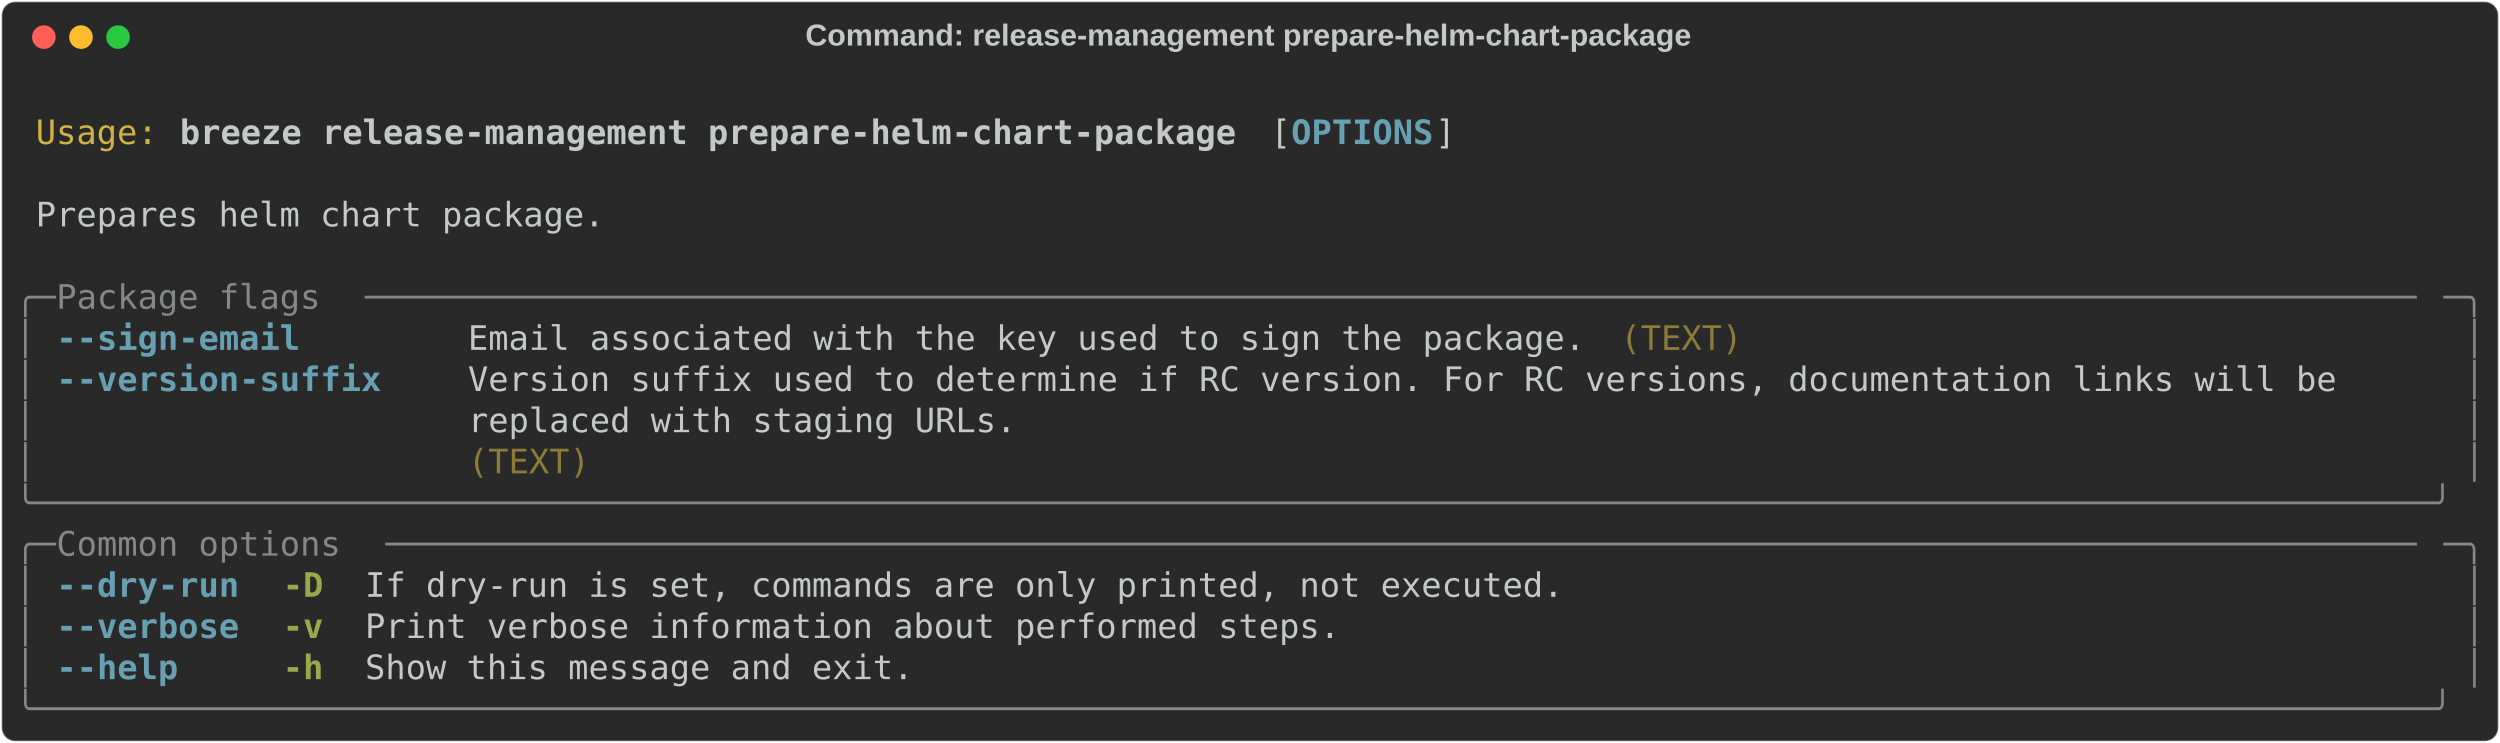
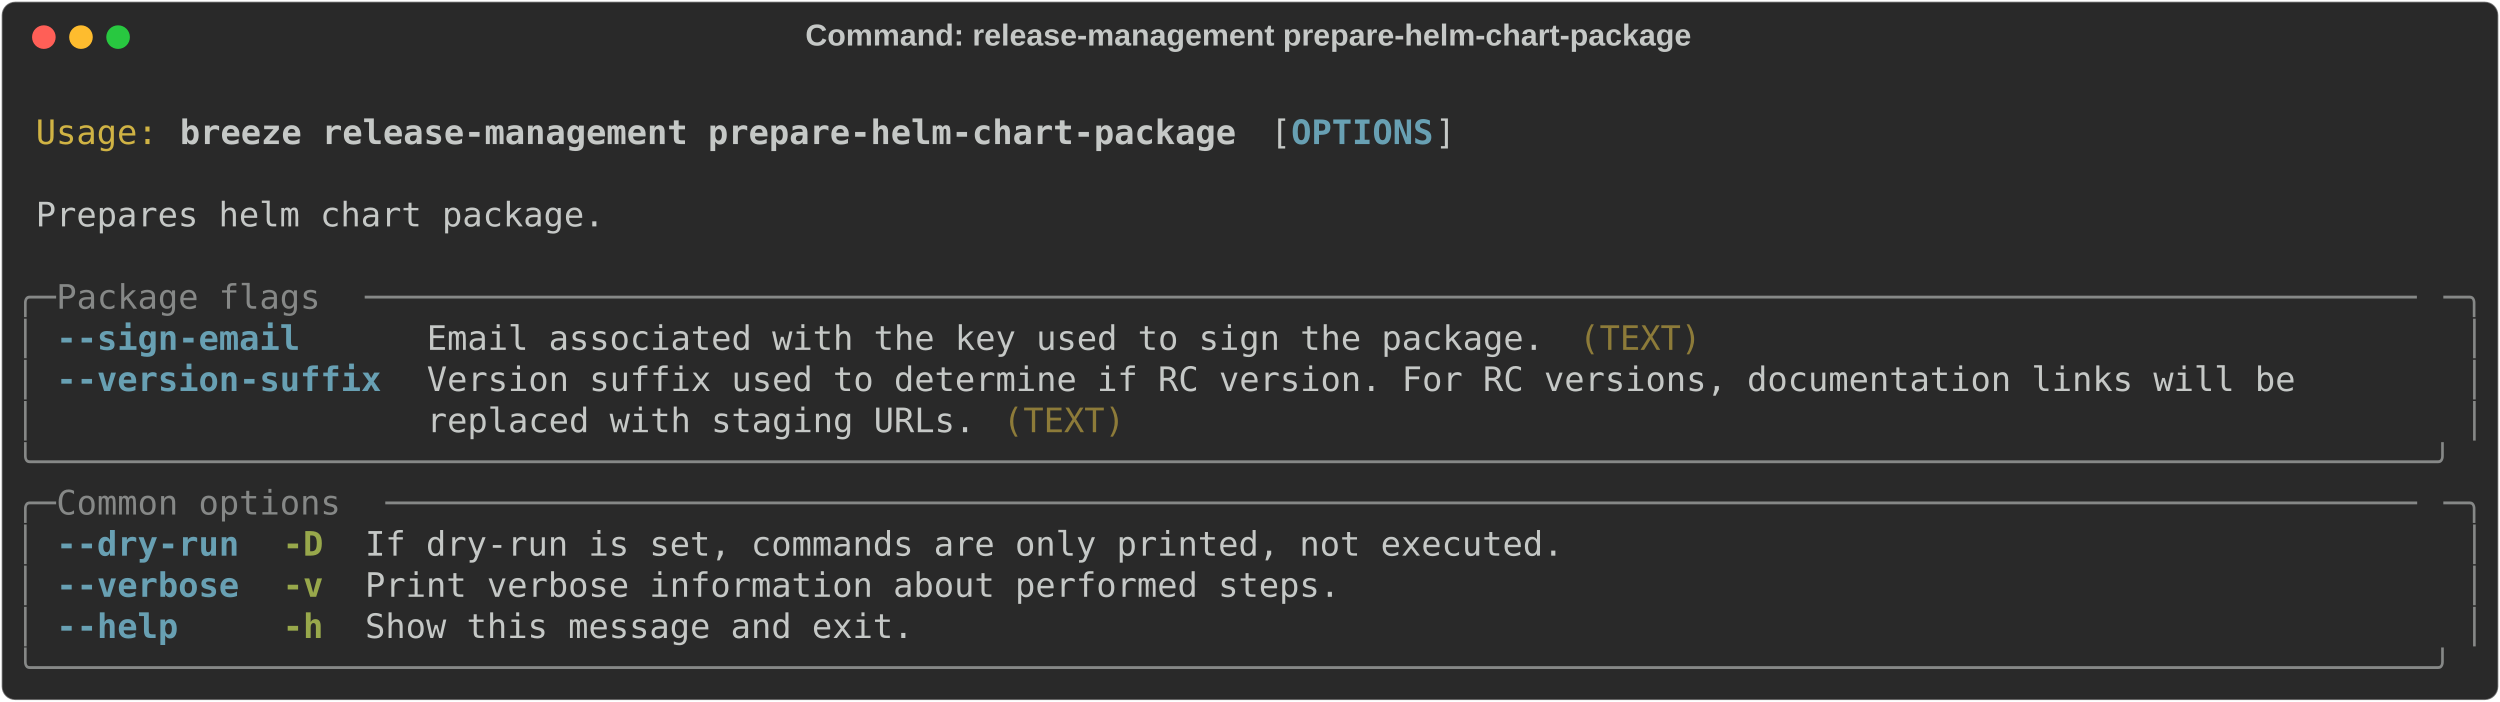
- <svg xmlns="http://www.w3.org/2000/svg" class="rich-terminal" viewBox="0 0 1482 440.4">
+ <svg xmlns="http://www.w3.org/2000/svg" class="rich-terminal" viewBox="0 0 1482 416.0">
  <style>

    @font-face {
        font-family: "Fira Code";
        src: local("FiraCode-Regular"),
                url("https://cdnjs.cloudflare.com/ajax/libs/firacode/6.2.0/woff2/FiraCode-Regular.woff2") format("woff2"),
                url("https://cdnjs.cloudflare.com/ajax/libs/firacode/6.2.0/woff/FiraCode-Regular.woff") format("woff");
        font-style: normal;
        font-weight: 400;
    }
    @font-face {
        font-family: "Fira Code";
        src: local("FiraCode-Bold"),
                url("https://cdnjs.cloudflare.com/ajax/libs/firacode/6.2.0/woff2/FiraCode-Bold.woff2") format("woff2"),
                url("https://cdnjs.cloudflare.com/ajax/libs/firacode/6.2.0/woff/FiraCode-Bold.woff") format("woff");
        font-style: bold;
        font-weight: 700;
    }

    .breeze-release-management-prepare-helm-chart-package-matrix {
        font-family: Fira Code, monospace;
        font-size: 20px;
        line-height: 24.4px;
        font-variant-east-asian: full-width;
    }

    .breeze-release-management-prepare-helm-chart-package-title {
        font-size: 18px;
        font-weight: bold;
        font-family: arial;
    }

    .breeze-release-management-prepare-helm-chart-package-r1 { fill: #c5c8c6 }
.breeze-release-management-prepare-helm-chart-package-r2 { fill: #d0b344 }
.breeze-release-management-prepare-helm-chart-package-r3 { fill: #c5c8c6;font-weight: bold }
.breeze-release-management-prepare-helm-chart-package-r4 { fill: #68a0b3;font-weight: bold }
.breeze-release-management-prepare-helm-chart-package-r5 { fill: #868887 }
.breeze-release-management-prepare-helm-chart-package-r6 { fill: #8d7b39 }
.breeze-release-management-prepare-helm-chart-package-r7 { fill: #98a84b;font-weight: bold }
    </style>
  <defs>
    <clipPath id="breeze-release-management-prepare-helm-chart-package-clip-terminal">
-       <rect x="0" y="0" width="1463.0" height="389.4" />
+       <rect x="0" y="0" width="1463.0" height="365.0" />
    </clipPath>
    <clipPath id="breeze-release-management-prepare-helm-chart-package-line-0">
      <rect x="0" y="1.5" width="1464" height="24.65" />
    </clipPath>
    <clipPath id="breeze-release-management-prepare-helm-chart-package-line-1">
      <rect x="0" y="25.9" width="1464" height="24.65" />
    </clipPath>
    <clipPath id="breeze-release-management-prepare-helm-chart-package-line-2">
      <rect x="0" y="50.3" width="1464" height="24.65" />
    </clipPath>
    <clipPath id="breeze-release-management-prepare-helm-chart-package-line-3">
      <rect x="0" y="74.7" width="1464" height="24.65" />
    </clipPath>
    <clipPath id="breeze-release-management-prepare-helm-chart-package-line-4">
      <rect x="0" y="99.1" width="1464" height="24.65" />
    </clipPath>
    <clipPath id="breeze-release-management-prepare-helm-chart-package-line-5">
      <rect x="0" y="123.5" width="1464" height="24.65" />
    </clipPath>
    <clipPath id="breeze-release-management-prepare-helm-chart-package-line-6">
      <rect x="0" y="147.9" width="1464" height="24.65" />
    </clipPath>
    <clipPath id="breeze-release-management-prepare-helm-chart-package-line-7">
      <rect x="0" y="172.3" width="1464" height="24.65" />
    </clipPath>
    <clipPath id="breeze-release-management-prepare-helm-chart-package-line-8">
      <rect x="0" y="196.7" width="1464" height="24.65" />
    </clipPath>
    <clipPath id="breeze-release-management-prepare-helm-chart-package-line-9">
      <rect x="0" y="221.1" width="1464" height="24.65" />
    </clipPath>
    <clipPath id="breeze-release-management-prepare-helm-chart-package-line-10">
      <rect x="0" y="245.5" width="1464" height="24.65" />
    </clipPath>
    <clipPath id="breeze-release-management-prepare-helm-chart-package-line-11">
      <rect x="0" y="269.9" width="1464" height="24.65" />
    </clipPath>
    <clipPath id="breeze-release-management-prepare-helm-chart-package-line-12">
      <rect x="0" y="294.3" width="1464" height="24.65" />
    </clipPath>
    <clipPath id="breeze-release-management-prepare-helm-chart-package-line-13">
      <rect x="0" y="318.7" width="1464" height="24.65" />
    </clipPath>
-     <clipPath id="breeze-release-management-prepare-helm-chart-package-line-14">
-       <rect x="0" y="343.1" width="1464" height="24.65" />
-     </clipPath>
  </defs>
-   <rect fill="#292929" stroke="rgba(255,255,255,0.35)" stroke-width="1" x="1" y="1" width="1480" height="438.4" rx="8" />
+   <rect fill="#292929" stroke="rgba(255,255,255,0.35)" stroke-width="1" x="1" y="1" width="1480" height="414" rx="8" />
  <text class="breeze-release-management-prepare-helm-chart-package-title" fill="#c5c8c6" text-anchor="middle" x="740" y="27">Command: release-management prepare-helm-chart-package</text>
  <g transform="translate(26,22)">
    <circle cx="0" cy="0" r="7" fill="#ff5f57" />
    <circle cx="22" cy="0" r="7" fill="#febc2e" />
    <circle cx="44" cy="0" r="7" fill="#28c840" />
  </g>
  <g transform="translate(9, 41)" clip-path="url(#breeze-release-management-prepare-helm-chart-package-clip-terminal)">
    <g class="breeze-release-management-prepare-helm-chart-package-matrix">
      <text class="breeze-release-management-prepare-helm-chart-package-r1" x="1464" y="20" textLength="12.2" clip-path="url(#breeze-release-management-prepare-helm-chart-package-line-0)">
</text>
      <text class="breeze-release-management-prepare-helm-chart-package-r2" x="12.2" y="44.4" textLength="73.2" clip-path="url(#breeze-release-management-prepare-helm-chart-package-line-1)">Usage:</text>
      <text class="breeze-release-management-prepare-helm-chart-package-r3" x="97.6" y="44.4" textLength="634.4" clip-path="url(#breeze-release-management-prepare-helm-chart-package-line-1)">breeze release-management prepare-helm-chart-package</text>
      <text class="breeze-release-management-prepare-helm-chart-package-r1" x="744.2" y="44.4" textLength="12.2" clip-path="url(#breeze-release-management-prepare-helm-chart-package-line-1)">[</text>
      <text class="breeze-release-management-prepare-helm-chart-package-r4" x="756.4" y="44.4" textLength="85.4" clip-path="url(#breeze-release-management-prepare-helm-chart-package-line-1)">OPTIONS</text>
      <text class="breeze-release-management-prepare-helm-chart-package-r1" x="841.8" y="44.4" textLength="12.2" clip-path="url(#breeze-release-management-prepare-helm-chart-package-line-1)">]</text>
      <text class="breeze-release-management-prepare-helm-chart-package-r1" x="1464" y="44.4" textLength="12.2" clip-path="url(#breeze-release-management-prepare-helm-chart-package-line-1)">
</text>
      <text class="breeze-release-management-prepare-helm-chart-package-r1" x="1464" y="68.8" textLength="12.2" clip-path="url(#breeze-release-management-prepare-helm-chart-package-line-2)">
</text>
      <text class="breeze-release-management-prepare-helm-chart-package-r1" x="12.2" y="93.2" textLength="341.6" clip-path="url(#breeze-release-management-prepare-helm-chart-package-line-3)">Prepares helm chart package.</text>
      <text class="breeze-release-management-prepare-helm-chart-package-r1" x="1464" y="93.2" textLength="12.2" clip-path="url(#breeze-release-management-prepare-helm-chart-package-line-3)">
</text>
      <text class="breeze-release-management-prepare-helm-chart-package-r1" x="1464" y="117.6" textLength="12.2" clip-path="url(#breeze-release-management-prepare-helm-chart-package-line-4)">
</text>
      <text class="breeze-release-management-prepare-helm-chart-package-r5" x="0" y="142" textLength="24.4" clip-path="url(#breeze-release-management-prepare-helm-chart-package-line-5)">╭─</text>
      <text class="breeze-release-management-prepare-helm-chart-package-r5" x="24.4" y="142" textLength="183" clip-path="url(#breeze-release-management-prepare-helm-chart-package-line-5)"> Package flags </text>
      <text class="breeze-release-management-prepare-helm-chart-package-r5" x="207.4" y="142" textLength="1232.2" clip-path="url(#breeze-release-management-prepare-helm-chart-package-line-5)">─────────────────────────────────────────────────────────────────────────────────────────────────────</text>
      <text class="breeze-release-management-prepare-helm-chart-package-r5" x="1439.6" y="142" textLength="24.4" clip-path="url(#breeze-release-management-prepare-helm-chart-package-line-5)">─╮</text>
      <text class="breeze-release-management-prepare-helm-chart-package-r1" x="1464" y="142" textLength="12.2" clip-path="url(#breeze-release-management-prepare-helm-chart-package-line-5)">
</text>
      <text class="breeze-release-management-prepare-helm-chart-package-r5" x="0" y="166.4" textLength="12.2" clip-path="url(#breeze-release-management-prepare-helm-chart-package-line-6)">│</text>
-       <text class="breeze-release-management-prepare-helm-chart-package-r4" x="24.4" y="166.4" textLength="146.4" clip-path="url(#breeze-release-management-prepare-helm-chart-package-line-6)">--sign-email</text>
-       <text class="breeze-release-management-prepare-helm-chart-package-r1" x="268.4" y="166.4" textLength="671" clip-path="url(#breeze-release-management-prepare-helm-chart-package-line-6)">Email associated with the key used to sign the package.</text>
-       <text class="breeze-release-management-prepare-helm-chart-package-r6" x="951.6" y="166.4" textLength="73.2" clip-path="url(#breeze-release-management-prepare-helm-chart-package-line-6)">(TEXT)</text>
+       <text class="breeze-release-management-prepare-helm-chart-package-r4" x="24.4" y="166.4" textLength="195.2" clip-path="url(#breeze-release-management-prepare-helm-chart-package-line-6)">--sign-email    </text>
+       <text class="breeze-release-management-prepare-helm-chart-package-r1" x="244" y="166.4" textLength="683.2" clip-path="url(#breeze-release-management-prepare-helm-chart-package-line-6)">Email associated with the key used to sign the package. </text>
+       <text class="breeze-release-management-prepare-helm-chart-package-r6" x="927.2" y="166.4" textLength="73.2" clip-path="url(#breeze-release-management-prepare-helm-chart-package-line-6)">(TEXT)</text>
      <text class="breeze-release-management-prepare-helm-chart-package-r5" x="1451.8" y="166.4" textLength="12.2" clip-path="url(#breeze-release-management-prepare-helm-chart-package-line-6)">│</text>
      <text class="breeze-release-management-prepare-helm-chart-package-r1" x="1464" y="166.4" textLength="12.2" clip-path="url(#breeze-release-management-prepare-helm-chart-package-line-6)">
</text>
      <text class="breeze-release-management-prepare-helm-chart-package-r5" x="0" y="190.8" textLength="12.2" clip-path="url(#breeze-release-management-prepare-helm-chart-package-line-7)">│</text>
      <text class="breeze-release-management-prepare-helm-chart-package-r4" x="24.4" y="190.8" textLength="195.2" clip-path="url(#breeze-release-management-prepare-helm-chart-package-line-7)">--version-suffix</text>
-       <text class="breeze-release-management-prepare-helm-chart-package-r1" x="268.4" y="190.8" textLength="1171.2" clip-path="url(#breeze-release-management-prepare-helm-chart-package-line-7)">Version suffix used to determine if RC version. For RC versions, documentation links will be    </text>
+       <text class="breeze-release-management-prepare-helm-chart-package-r1" x="244" y="190.8" textLength="1195.6" clip-path="url(#breeze-release-management-prepare-helm-chart-package-line-7)">Version suffix used to determine if RC version. For RC versions, documentation links will be      </text>
      <text class="breeze-release-management-prepare-helm-chart-package-r5" x="1451.8" y="190.8" textLength="12.2" clip-path="url(#breeze-release-management-prepare-helm-chart-package-line-7)">│</text>
      <text class="breeze-release-management-prepare-helm-chart-package-r1" x="1464" y="190.8" textLength="12.2" clip-path="url(#breeze-release-management-prepare-helm-chart-package-line-7)">
</text>
      <text class="breeze-release-management-prepare-helm-chart-package-r5" x="0" y="215.2" textLength="12.2" clip-path="url(#breeze-release-management-prepare-helm-chart-package-line-8)">│</text>
-       <text class="breeze-release-management-prepare-helm-chart-package-r1" x="268.4" y="215.2" textLength="1171.2" clip-path="url(#breeze-release-management-prepare-helm-chart-package-line-8)">replaced with staging URLs.                                                                     </text>
+       <text class="breeze-release-management-prepare-helm-chart-package-r1" x="244" y="215.2" textLength="341.6" clip-path="url(#breeze-release-management-prepare-helm-chart-package-line-8)">replaced with staging URLs. </text>
+       <text class="breeze-release-management-prepare-helm-chart-package-r6" x="585.6" y="215.2" textLength="73.2" clip-path="url(#breeze-release-management-prepare-helm-chart-package-line-8)">(TEXT)</text>
      <text class="breeze-release-management-prepare-helm-chart-package-r5" x="1451.8" y="215.2" textLength="12.2" clip-path="url(#breeze-release-management-prepare-helm-chart-package-line-8)">│</text>
      <text class="breeze-release-management-prepare-helm-chart-package-r1" x="1464" y="215.2" textLength="12.2" clip-path="url(#breeze-release-management-prepare-helm-chart-package-line-8)">
</text>
-       <text class="breeze-release-management-prepare-helm-chart-package-r5" x="0" y="239.6" textLength="12.2" clip-path="url(#breeze-release-management-prepare-helm-chart-package-line-9)">│</text>
-       <text class="breeze-release-management-prepare-helm-chart-package-r6" x="268.4" y="239.6" textLength="1171.2" clip-path="url(#breeze-release-management-prepare-helm-chart-package-line-9)">(TEXT)                                                                                          </text>
-       <text class="breeze-release-management-prepare-helm-chart-package-r5" x="1451.8" y="239.6" textLength="12.2" clip-path="url(#breeze-release-management-prepare-helm-chart-package-line-9)">│</text>
+       <text class="breeze-release-management-prepare-helm-chart-package-r5" x="0" y="239.6" textLength="1464" clip-path="url(#breeze-release-management-prepare-helm-chart-package-line-9)">╰──────────────────────────────────────────────────────────────────────────────────────────────────────────────────────╯</text>
      <text class="breeze-release-management-prepare-helm-chart-package-r1" x="1464" y="239.6" textLength="12.2" clip-path="url(#breeze-release-management-prepare-helm-chart-package-line-9)">
</text>
-       <text class="breeze-release-management-prepare-helm-chart-package-r5" x="0" y="264" textLength="1464" clip-path="url(#breeze-release-management-prepare-helm-chart-package-line-10)">╰──────────────────────────────────────────────────────────────────────────────────────────────────────────────────────╯</text>
+       <text class="breeze-release-management-prepare-helm-chart-package-r5" x="0" y="264" textLength="24.4" clip-path="url(#breeze-release-management-prepare-helm-chart-package-line-10)">╭─</text>
+       <text class="breeze-release-management-prepare-helm-chart-package-r5" x="24.4" y="264" textLength="195.2" clip-path="url(#breeze-release-management-prepare-helm-chart-package-line-10)"> Common options </text>
+       <text class="breeze-release-management-prepare-helm-chart-package-r5" x="219.6" y="264" textLength="1220" clip-path="url(#breeze-release-management-prepare-helm-chart-package-line-10)">────────────────────────────────────────────────────────────────────────────────────────────────────</text>
+       <text class="breeze-release-management-prepare-helm-chart-package-r5" x="1439.6" y="264" textLength="24.4" clip-path="url(#breeze-release-management-prepare-helm-chart-package-line-10)">─╮</text>
      <text class="breeze-release-management-prepare-helm-chart-package-r1" x="1464" y="264" textLength="12.2" clip-path="url(#breeze-release-management-prepare-helm-chart-package-line-10)">
</text>
-       <text class="breeze-release-management-prepare-helm-chart-package-r5" x="0" y="288.4" textLength="24.4" clip-path="url(#breeze-release-management-prepare-helm-chart-package-line-11)">╭─</text>
-       <text class="breeze-release-management-prepare-helm-chart-package-r5" x="24.4" y="288.4" textLength="195.2" clip-path="url(#breeze-release-management-prepare-helm-chart-package-line-11)"> Common options </text>
-       <text class="breeze-release-management-prepare-helm-chart-package-r5" x="219.6" y="288.4" textLength="1220" clip-path="url(#breeze-release-management-prepare-helm-chart-package-line-11)">────────────────────────────────────────────────────────────────────────────────────────────────────</text>
-       <text class="breeze-release-management-prepare-helm-chart-package-r5" x="1439.6" y="288.4" textLength="24.4" clip-path="url(#breeze-release-management-prepare-helm-chart-package-line-11)">─╮</text>
+       <text class="breeze-release-management-prepare-helm-chart-package-r5" x="0" y="288.4" textLength="12.2" clip-path="url(#breeze-release-management-prepare-helm-chart-package-line-11)">│</text>
+       <text class="breeze-release-management-prepare-helm-chart-package-r4" x="24.4" y="288.4" textLength="109.8" clip-path="url(#breeze-release-management-prepare-helm-chart-package-line-11)">--dry-run</text>
+       <text class="breeze-release-management-prepare-helm-chart-package-r7" x="158.6" y="288.4" textLength="24.4" clip-path="url(#breeze-release-management-prepare-helm-chart-package-line-11)">-D</text>
+       <text class="breeze-release-management-prepare-helm-chart-package-r1" x="207.4" y="288.4" textLength="719.8" clip-path="url(#breeze-release-management-prepare-helm-chart-package-line-11)">If dry-run is set, commands are only printed, not executed.</text>
+       <text class="breeze-release-management-prepare-helm-chart-package-r5" x="1451.8" y="288.4" textLength="12.2" clip-path="url(#breeze-release-management-prepare-helm-chart-package-line-11)">│</text>
      <text class="breeze-release-management-prepare-helm-chart-package-r1" x="1464" y="288.4" textLength="12.2" clip-path="url(#breeze-release-management-prepare-helm-chart-package-line-11)">
</text>
      <text class="breeze-release-management-prepare-helm-chart-package-r5" x="0" y="312.8" textLength="12.2" clip-path="url(#breeze-release-management-prepare-helm-chart-package-line-12)">│</text>
-       <text class="breeze-release-management-prepare-helm-chart-package-r4" x="24.4" y="312.8" textLength="109.8" clip-path="url(#breeze-release-management-prepare-helm-chart-package-line-12)">--dry-run</text>
-       <text class="breeze-release-management-prepare-helm-chart-package-r7" x="158.6" y="312.8" textLength="24.4" clip-path="url(#breeze-release-management-prepare-helm-chart-package-line-12)">-D</text>
-       <text class="breeze-release-management-prepare-helm-chart-package-r1" x="207.4" y="312.8" textLength="719.8" clip-path="url(#breeze-release-management-prepare-helm-chart-package-line-12)">If dry-run is set, commands are only printed, not executed.</text>
+       <text class="breeze-release-management-prepare-helm-chart-package-r4" x="24.4" y="312.8" textLength="109.8" clip-path="url(#breeze-release-management-prepare-helm-chart-package-line-12)">--verbose</text>
+       <text class="breeze-release-management-prepare-helm-chart-package-r7" x="158.6" y="312.8" textLength="24.4" clip-path="url(#breeze-release-management-prepare-helm-chart-package-line-12)">-v</text>
+       <text class="breeze-release-management-prepare-helm-chart-package-r1" x="207.4" y="312.8" textLength="585.6" clip-path="url(#breeze-release-management-prepare-helm-chart-package-line-12)">Print verbose information about performed steps.</text>
      <text class="breeze-release-management-prepare-helm-chart-package-r5" x="1451.8" y="312.8" textLength="12.2" clip-path="url(#breeze-release-management-prepare-helm-chart-package-line-12)">│</text>
      <text class="breeze-release-management-prepare-helm-chart-package-r1" x="1464" y="312.8" textLength="12.2" clip-path="url(#breeze-release-management-prepare-helm-chart-package-line-12)">
</text>
      <text class="breeze-release-management-prepare-helm-chart-package-r5" x="0" y="337.2" textLength="12.2" clip-path="url(#breeze-release-management-prepare-helm-chart-package-line-13)">│</text>
-       <text class="breeze-release-management-prepare-helm-chart-package-r4" x="24.4" y="337.2" textLength="109.8" clip-path="url(#breeze-release-management-prepare-helm-chart-package-line-13)">--verbose</text>
-       <text class="breeze-release-management-prepare-helm-chart-package-r7" x="158.6" y="337.2" textLength="24.4" clip-path="url(#breeze-release-management-prepare-helm-chart-package-line-13)">-v</text>
-       <text class="breeze-release-management-prepare-helm-chart-package-r1" x="207.4" y="337.2" textLength="585.6" clip-path="url(#breeze-release-management-prepare-helm-chart-package-line-13)">Print verbose information about performed steps.</text>
+       <text class="breeze-release-management-prepare-helm-chart-package-r4" x="24.4" y="337.2" textLength="109.8" clip-path="url(#breeze-release-management-prepare-helm-chart-package-line-13)">--help   </text>
+       <text class="breeze-release-management-prepare-helm-chart-package-r7" x="158.6" y="337.2" textLength="24.4" clip-path="url(#breeze-release-management-prepare-helm-chart-package-line-13)">-h</text>
+       <text class="breeze-release-management-prepare-helm-chart-package-r1" x="207.4" y="337.2" textLength="329.4" clip-path="url(#breeze-release-management-prepare-helm-chart-package-line-13)">Show this message and exit.</text>
      <text class="breeze-release-management-prepare-helm-chart-package-r5" x="1451.8" y="337.2" textLength="12.2" clip-path="url(#breeze-release-management-prepare-helm-chart-package-line-13)">│</text>
      <text class="breeze-release-management-prepare-helm-chart-package-r1" x="1464" y="337.2" textLength="12.2" clip-path="url(#breeze-release-management-prepare-helm-chart-package-line-13)">
</text>
-       <text class="breeze-release-management-prepare-helm-chart-package-r5" x="0" y="361.6" textLength="12.2" clip-path="url(#breeze-release-management-prepare-helm-chart-package-line-14)">│</text>
-       <text class="breeze-release-management-prepare-helm-chart-package-r4" x="24.4" y="361.6" textLength="73.2" clip-path="url(#breeze-release-management-prepare-helm-chart-package-line-14)">--help</text>
-       <text class="breeze-release-management-prepare-helm-chart-package-r7" x="158.6" y="361.6" textLength="24.4" clip-path="url(#breeze-release-management-prepare-helm-chart-package-line-14)">-h</text>
-       <text class="breeze-release-management-prepare-helm-chart-package-r1" x="207.4" y="361.6" textLength="329.4" clip-path="url(#breeze-release-management-prepare-helm-chart-package-line-14)">Show this message and exit.</text>
-       <text class="breeze-release-management-prepare-helm-chart-package-r5" x="1451.8" y="361.6" textLength="12.2" clip-path="url(#breeze-release-management-prepare-helm-chart-package-line-14)">│</text>
+       <text class="breeze-release-management-prepare-helm-chart-package-r5" x="0" y="361.6" textLength="1464" clip-path="url(#breeze-release-management-prepare-helm-chart-package-line-14)">╰──────────────────────────────────────────────────────────────────────────────────────────────────────────────────────╯</text>
      <text class="breeze-release-management-prepare-helm-chart-package-r1" x="1464" y="361.6" textLength="12.2" clip-path="url(#breeze-release-management-prepare-helm-chart-package-line-14)">
- </text>
-       <text class="breeze-release-management-prepare-helm-chart-package-r5" x="0" y="386" textLength="1464" clip-path="url(#breeze-release-management-prepare-helm-chart-package-line-15)">╰──────────────────────────────────────────────────────────────────────────────────────────────────────────────────────╯</text>
-       <text class="breeze-release-management-prepare-helm-chart-package-r1" x="1464" y="386" textLength="12.2" clip-path="url(#breeze-release-management-prepare-helm-chart-package-line-15)">
</text>
    </g>
  </g>
</svg>
